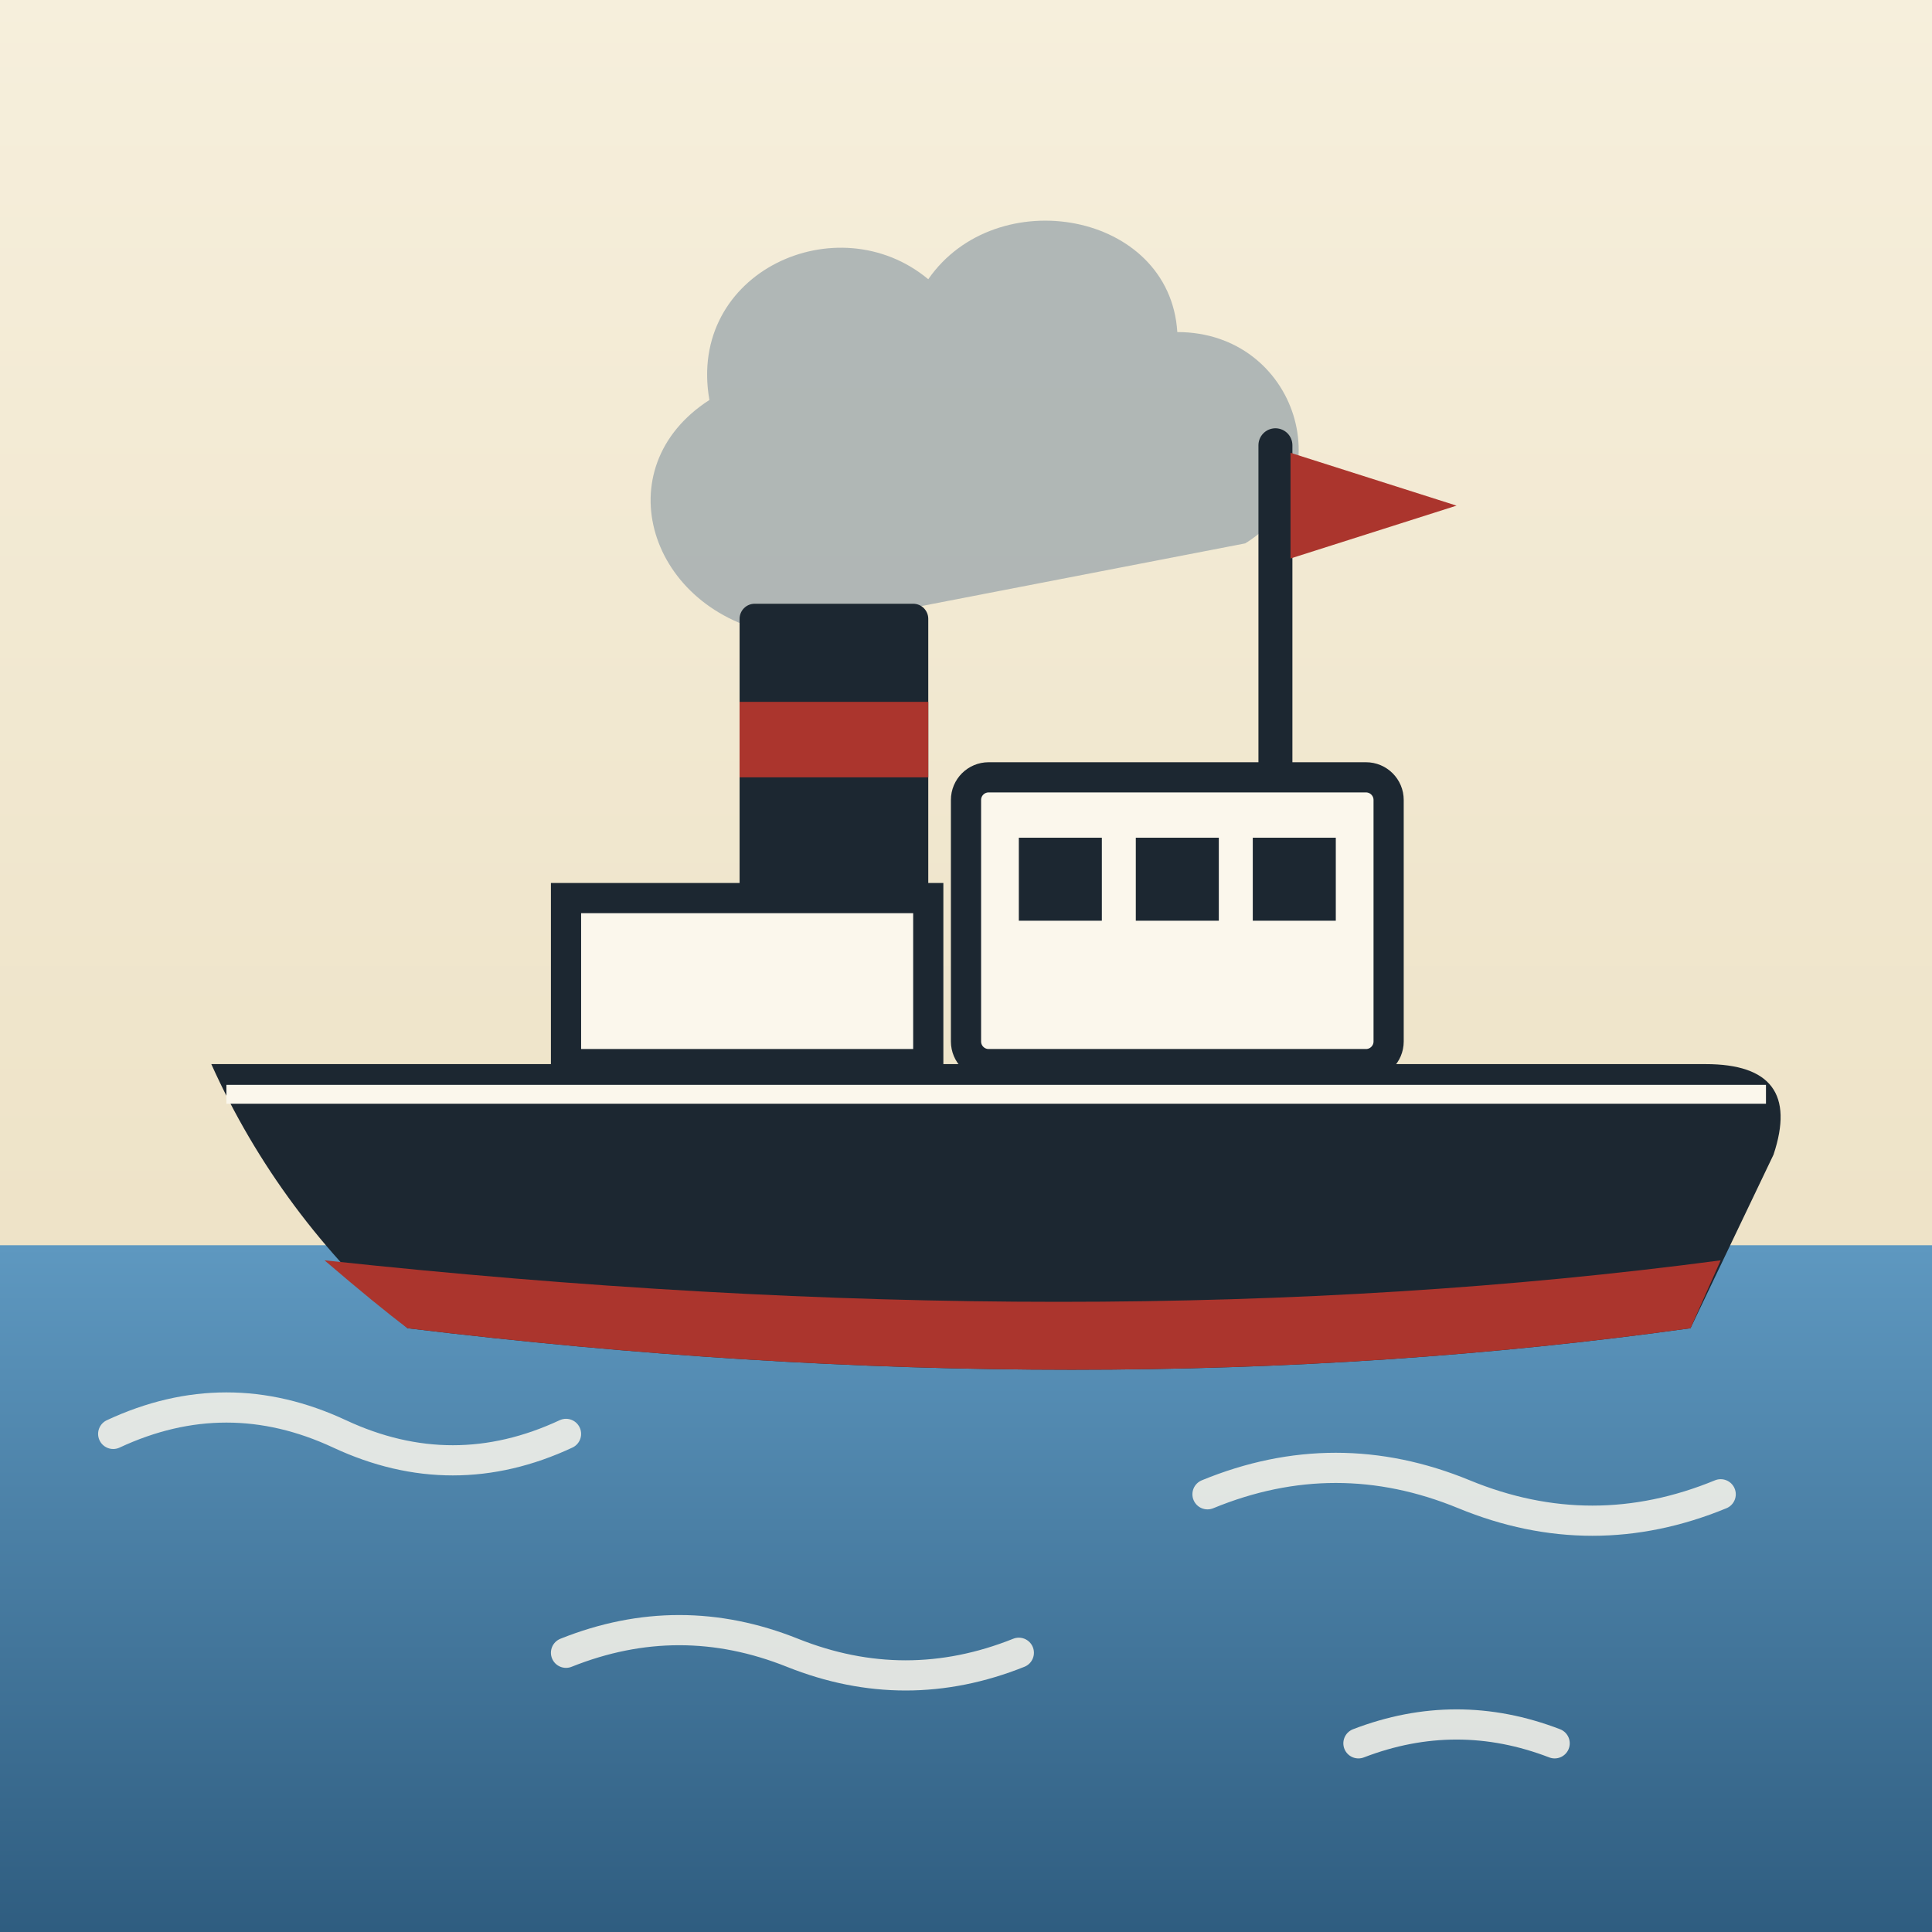
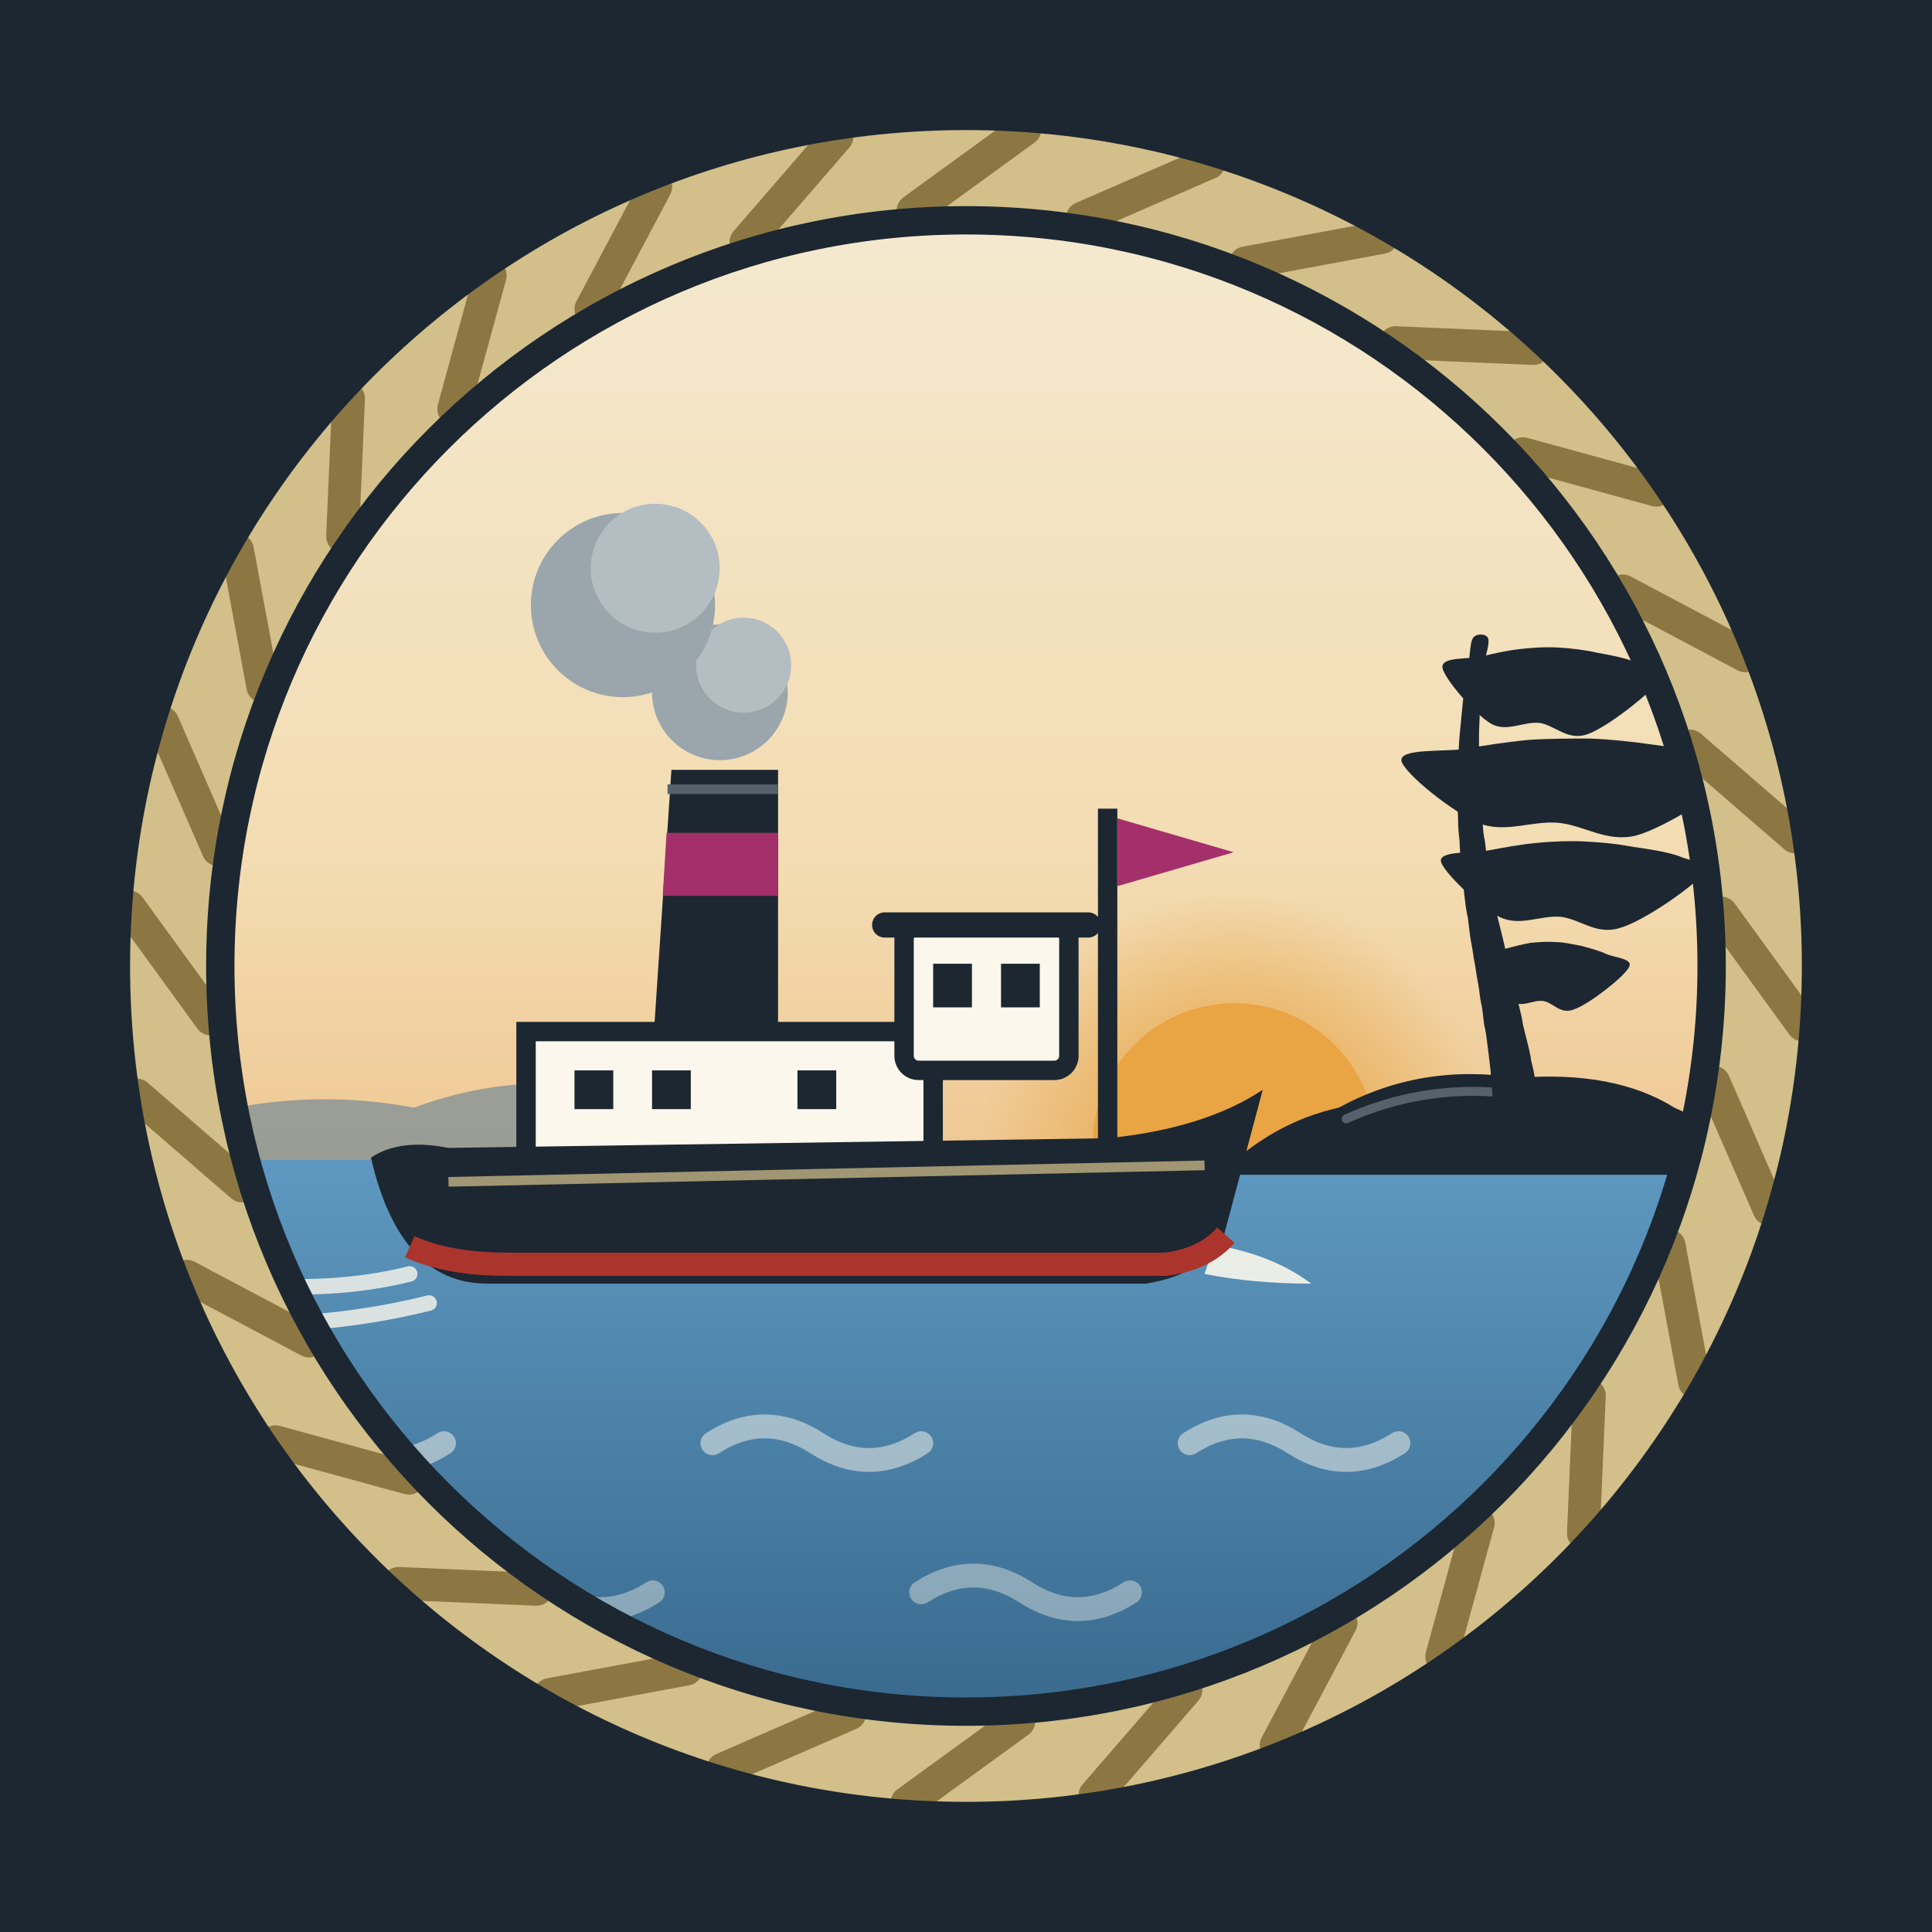
- <svg xmlns="http://www.w3.org/2000/svg" viewBox="0 0 512 512">
-   <defs>
-     <linearGradient id="sky" x1="0" y1="0" x2="0" y2="1">
-       <stop offset="0" stop-color="#f6efdc" />
-       <stop offset="1" stop-color="#e9dcbc" />
-     </linearGradient>
-     <linearGradient id="sea" x1="0" y1="0" x2="0" y2="1">
-       <stop offset="0" stop-color="#5e98c0" />
-       <stop offset="1" stop-color="#2f5d80" />
-     </linearGradient>
-   </defs>
-   <rect width="512" height="512" fill="url(#sky)" />
-   <path d="M206 168c-34-6-46-44-18-62-6-34 34-52 58-32 18-26 64-18 66 14 32 0 44 40 18 56" fill="#9aa6ab" opacity=".75" />
-   <rect y="330" width="512" height="182" fill="url(#sea)" />
-   <path d="M338 236V118" stroke="#1c2731" stroke-width="9" stroke-linecap="round" />
-   <path d="M342 120l44 14-44 14z" fill="#ab352d" />
-   <rect x="196" y="160" width="50" height="104" rx="4" fill="#1c2731" />
-   <rect x="196" y="186" width="50" height="20" fill="#ab352d" />
-   <rect x="150" y="238" width="96" height="44" fill="#fbf7ec" stroke="#1c2731" stroke-width="8" />
-   <rect x="256" y="206" width="112" height="76" rx="6" fill="#fbf7ec" stroke="#1c2731" stroke-width="8" />
-   <rect x="270" y="222" width="22" height="22" fill="#1c2731" />
-   <rect x="301" y="222" width="22" height="22" fill="#1c2731" />
-   <rect x="332" y="222" width="22" height="22" fill="#1c2731" />
-   <path d="M56 282H452Q478 282 470 306L448 352Q290 374 108 352Q74 322 56 282Z" fill="#1c2731" />
-   <path d="M86 334Q100 346 108 352Q290 374 448 352L456 334Q290 356 86 334Z" fill="#ab352d" />
-   <path d="M60 290H468" stroke="#fbf7ec" stroke-width="5" />
-   <path d="M30 380q30-14 60 0t60 0M320 396q34-14 68 0t68 0M150 438q30-12 60 0t60 0M360 462q26-10 52 0" stroke="#fbf7ec" stroke-width="8" fill="none" stroke-linecap="round" opacity=".85" />
+ <svg xmlns="http://www.w3.org/2000/svg" viewBox="0 0 512 512" role="img" aria-label="Tugboat Tycoon">
+   <rect width="512" height="512" fill="#1c2731" />
+   <g transform="matrix(1.9761 0 0 1.9761 18.86 18.86)">
+     <defs>
+       <linearGradient id="ttSky" x1="0" y1="0" x2="0" y2="1">
+         <stop offset="0" stop-color="#f4ecd6" />
+         <stop offset=".72" stop-color="#f3dcb2" />
+         <stop offset="1" stop-color="#efc792" />
+       </linearGradient>
+       <linearGradient id="ttSea" x1="0" y1="0" x2="0" y2="1">
+         <stop offset="0" stop-color="#5e98c0" />
+         <stop offset="1" stop-color="#2f5d80" />
+       </linearGradient>
+       <radialGradient id="ttSun">
+         <stop offset=".55" stop-color="#e7a74a" />
+         <stop offset="1" stop-color="#e7a74a" stop-opacity="0" />
+       </radialGradient>
+       <clipPath id="ttDisk">
+         <circle cx="120" cy="120" r="100" />
+       </clipPath>
+     </defs>
+     <circle cx="120" cy="120" r="100" fill="#fbf7ec" />
+     <g clip-path="url(#ttDisk)">
+       <rect x="0" y="0" width="240" height="147" fill="url(#ttSky)" />
+       <circle cx="156" cy="144" r="34" fill="url(#ttSun)" opacity=".55" />
+       <circle cx="156" cy="144" r="19" fill="#e9a443" />
+       <path d="M14,147V141Q30,136 46,139Q62,133 80,138Q94,135 104,140L112,147Z" fill="#7d8f96" opacity=".75" />
+       <path d="M196,147Q206,138 220,140Q228,139 236,141V147Z" fill="#7d8f96" opacity=".75" />
+       <rect x="0" y="146" width="240" height="94" fill="url(#ttSea)" />
+       <path d="M22,184q7,-4.5 14,0t14,0M86,184q7,-4.5 14,0t14,0M150,184q7,-4.5 14,0t14,0M214,184q7,-4.5 14,0t14,0" fill="none" stroke="#fbf7ec" stroke-width="3.2" stroke-linecap="round" opacity="0.5" />
+       <path d="M50,204q7,-4.5 14,0t14,0M114,204q7,-4.5 14,0t14,0M178,204q7,-4.5 14,0t14,0" fill="none" stroke="#fbf7ec" stroke-width="3.2" stroke-linecap="round" opacity="0.4" />
+       <path d="M154,148Q161,141 170,139Q181,133 194,135Q207,134 215,139Q224,143 230,148Z" fill="#1c2731" />
+       <path d="M171,140.5Q181,136 192,137" fill="none" stroke="#56616b" stroke-width="1.2" stroke-linecap="round" />
+       <path d="M190.8,140.0C189.6,139.6 190.7,138.3 190.6,137.5C190.6,136.7 190.5,135.9 190.4,135.1C190.4,134.3 190.3,133.5 190.2,132.7C190.1,131.9 190.0,131.1 189.9,130.3C189.8,129.5 189.7,128.7 189.5,127.9C189.4,127.1 189.3,126.3 189.2,125.5C189.0,124.7 188.9,123.9 188.8,123.1C188.7,122.3 188.5,121.5 188.4,120.7C188.3,119.9 188.1,119.1 188.0,118.3C187.9,117.5 187.7,116.7 187.6,115.9C187.5,115.1 187.4,114.3 187.3,113.5C187.1,112.7 187.0,111.8 186.9,111.0C186.8,110.2 186.7,109.3 186.6,108.5C186.5,107.6 186.4,106.8 186.4,105.9C186.3,105.0 186.2,104.2 186.2,103.3C186.1,102.4 186.0,101.5 186.0,100.6C186.0,99.7 185.9,98.8 185.9,97.8C185.9,96.9 185.9,96.0 185.9,95.0C185.9,94.0 186.0,93.1 186.0,92.1C186.1,91.1 186.1,90.1 186.2,89.1C186.3,88.1 186.4,87.0 186.5,86.0C186.6,84.9 186.7,83.8 186.9,82.8C187.0,81.7 187.2,80.6 187.4,79.4C187.6,78.3 187.6,76.6 188.0,76.0C188.4,75.4 189.7,75.4 190.0,76.0C190.3,76.6 189.7,78.3 189.5,79.4C189.4,80.6 189.3,81.7 189.2,82.8C189.1,83.8 189.0,84.9 188.9,86.0C188.9,87.0 188.8,88.1 188.8,89.1C188.8,90.1 188.8,91.1 188.8,92.1C188.8,93.1 188.8,94.0 188.9,95.0C188.9,96.0 188.9,96.9 189.0,97.8C189.1,98.8 189.2,99.7 189.3,100.6C189.3,101.5 189.4,102.4 189.6,103.3C189.7,104.2 189.8,105.0 189.9,105.9C190.1,106.8 190.2,107.6 190.4,108.5C190.5,109.3 190.7,110.2 190.8,111.0C191.0,111.8 191.2,112.7 191.3,113.5C191.5,114.3 191.7,115.1 191.9,115.9C192.1,116.7 192.3,117.5 192.4,118.3C192.6,119.1 192.8,119.9 193.0,120.7C193.2,121.5 193.4,122.3 193.6,123.1C193.8,123.9 194.0,124.7 194.2,125.5C194.4,126.3 194.6,127.1 194.7,127.9C194.9,128.7 195.1,129.5 195.3,130.3C195.5,131.1 195.7,131.9 195.8,132.7C196.0,133.5 196.2,134.3 196.3,135.1C196.5,135.9 196.6,136.7 196.8,137.5C196.9,138.3 198.3,139.6 197.2,140.0C196.2,140.4 191.9,140.4 190.8,140.0Z" fill="#1c2731" />
+       <path d="M183.9,80.0C183.7,78.5 187.3,78.9 189.1,78.5C190.8,78.1 192.5,77.7 194.3,77.5C196.0,77.3 197.7,77.2 199.5,77.3C201.2,77.4 202.9,77.6 204.7,78.0C206.4,78.3 208.5,78.7 209.9,79.3C211.2,80.0 214.0,80.1 212.9,81.8C211.8,83.4 206.0,88.0 203.4,88.9C200.7,89.9 199.0,87.7 196.9,87.4C194.7,87.2 192.5,88.7 190.4,87.5C188.2,86.2 184.1,81.4 183.9,80.0Z" fill="#1c2731" />
+       <path d="M178.4,92.5C178.1,90.8 184.0,91.3 186.8,90.9C189.6,90.4 192.4,90.0 195.2,89.7C198.0,89.5 200.8,89.5 203.6,89.5C206.4,89.6 209.2,89.9 212.0,90.3C214.8,90.7 218.5,91.1 220.4,91.8C222.3,92.5 225.2,92.7 223.4,94.5C221.7,96.3 213.9,101.4 209.9,102.5C205.9,103.5 202.9,101.1 199.4,100.8C195.9,100.5 192.4,102.2 188.9,100.9C185.4,99.5 178.8,94.2 178.4,92.5Z" fill="#1c2731" />
+       <path d="M183.7,106.0C183.4,104.5 188.0,104.9 190.1,104.5C192.2,104.1 194.4,103.7 196.5,103.5C198.6,103.3 200.8,103.2 202.9,103.3C205.0,103.4 207.2,103.6 209.3,104.0C211.4,104.3 214.1,104.7 215.7,105.3C217.3,106.0 220.0,106.1 218.7,107.8C217.4,109.4 210.9,114.0 207.7,114.9C204.5,115.9 202.4,113.7 199.7,113.4C197.0,113.2 194.4,114.7 191.7,113.5C189.0,112.2 184.0,107.4 183.7,106.0Z" fill="#1c2731" />
+       <path d="M188.9,118.8C188.8,117.7 191.2,118.0 192.3,117.7C193.4,117.4 194.6,117.1 195.7,116.9C196.8,116.8 198.0,116.7 199.1,116.8C200.2,116.8 201.4,117.1 202.5,117.3C203.6,117.6 204.8,117.9 205.9,118.4C207.0,118.9 209.6,119.0 208.9,120.2C208.2,121.5 203.6,125.1 201.6,125.8C199.7,126.6 198.8,124.9 197.4,124.7C196.0,124.5 194.6,125.7 193.1,124.7C191.7,123.7 189.0,120.0 188.9,118.8Z" fill="#1c2731" />
+       <g transform="matrix(1.3 0 0 1.3 -17.00 -48.00)">
+         <circle cx="80" cy="101" r="7" fill="#9aa6ab" />
+         <circle cx="82.45" cy="98.2" r="4.9" fill="#b4bdc1" />
+         <circle cx="70" cy="92" r="9.5" fill="#9aa6ab" />
+         <circle cx="73.325" cy="88.2" r="6.65" fill="#b4bdc1" />
+         <path d="M48,161q-8,2-18,1M50,164q-12,3-26,2" fill="none" stroke="#fbf7ec" stroke-width="1.6" stroke-linecap="round" opacity=".8" />
+         <path d="M131,158q6,1 10,4q-6,0-11-1z" fill="#fbf7ec" opacity=".9" />
+         <path d="M120,148V113" stroke="#1c2731" stroke-width="2" />
+         <path d="M121,114l12,3.5-12,3.5z" fill="#a3306a" />
+         <path d="M73,139L75,109H86L86,139Z" fill="#1c2731" />
+         <path d="M74.5,115.5H86V122H74.1Z" fill="#a3306a" />
+         <path d="M74.6,111H86" stroke="#56616b" stroke-width="1" />
+         <rect x="60" y="136" width="42" height="13" fill="#fbf7ec" stroke="#1c2731" stroke-width="2" />
+         <rect x="99" y="125" width="17" height="15" rx="1.5" fill="#fbf7ec" stroke="#1c2731" stroke-width="2" />
+         <path d="M97,125H118" stroke="#1c2731" stroke-width="2.6" stroke-linecap="round" />
+         <rect x="102" y="129" width="4" height="4.5" fill="#1c2731" />
+         <rect x="109" y="129" width="4" height="4.5" fill="#1c2731" />
+         <rect x="65" y="140" width="4" height="4" fill="#1c2731" />
+         <rect x="73" y="140" width="4" height="4" fill="#1c2731" />
+         <rect x="88" y="140" width="4" height="4" fill="#1c2731" />
+         <path d="M44,149Q47,147 52,148L120,147Q130,146 136,142L132,157Q130,161 124,162L56,162Q47,162 44,149Z" fill="#1c2731" />
+         <path d="M48,158.2Q52,160 58,160L126,160Q130,159.5 132.2,157" fill="none" stroke="#ab352d" stroke-width="2.4" />
+         <path d="M52,151.5L130,149.8" stroke="#c2b183" stroke-width="1" opacity=".8" />
+       </g>
+     </g>
+     <circle cx="120" cy="120" r="107.0" fill="none" stroke="#d2bf8a" stroke-width="14" />
+     <path d="M221.3,112.9L232.2,127.9M220.3,135.6L227.7,152.6M214.3,157.5L217.7,175.8M203.6,177.6L202.8,196.1M188.7,194.7L183.8,212.6M170.3,208.1L161.6,224.5M149.5,217.1L137.3,231.2M127.1,221.3L112.1,232.2M104.4,220.3L87.4,227.7M82.5,214.3L64.2,217.7M62.4,203.6L43.9,202.8M45.3,188.7L27.4,183.8M31.9,170.3L15.5,161.6M22.9,149.5L8.8,137.3M18.7,127.1L7.8,112.1M19.7,104.4L12.3,87.4M25.7,82.5L22.3,64.2M36.4,62.4L37.2,43.9M51.3,45.3L56.2,27.4M69.7,31.9L78.4,15.5M90.5,22.9L102.7,8.8M112.9,18.7L127.9,7.8M135.6,19.7L152.6,12.3M157.5,25.7L175.8,22.3M177.6,36.4L196.1,37.2M194.7,51.3L212.6,56.2M208.1,69.7L224.5,78.4M217.1,90.5L231.2,102.7" stroke="#8c7743" stroke-width="4.4" stroke-linecap="round" />
+     <circle cx="120" cy="120" r="114" fill="none" stroke="#1c2731" stroke-width="3.8" />
+     <circle cx="120" cy="120" r="100" fill="none" stroke="#1c2731" stroke-width="3.8" />
+   </g>
</svg>
